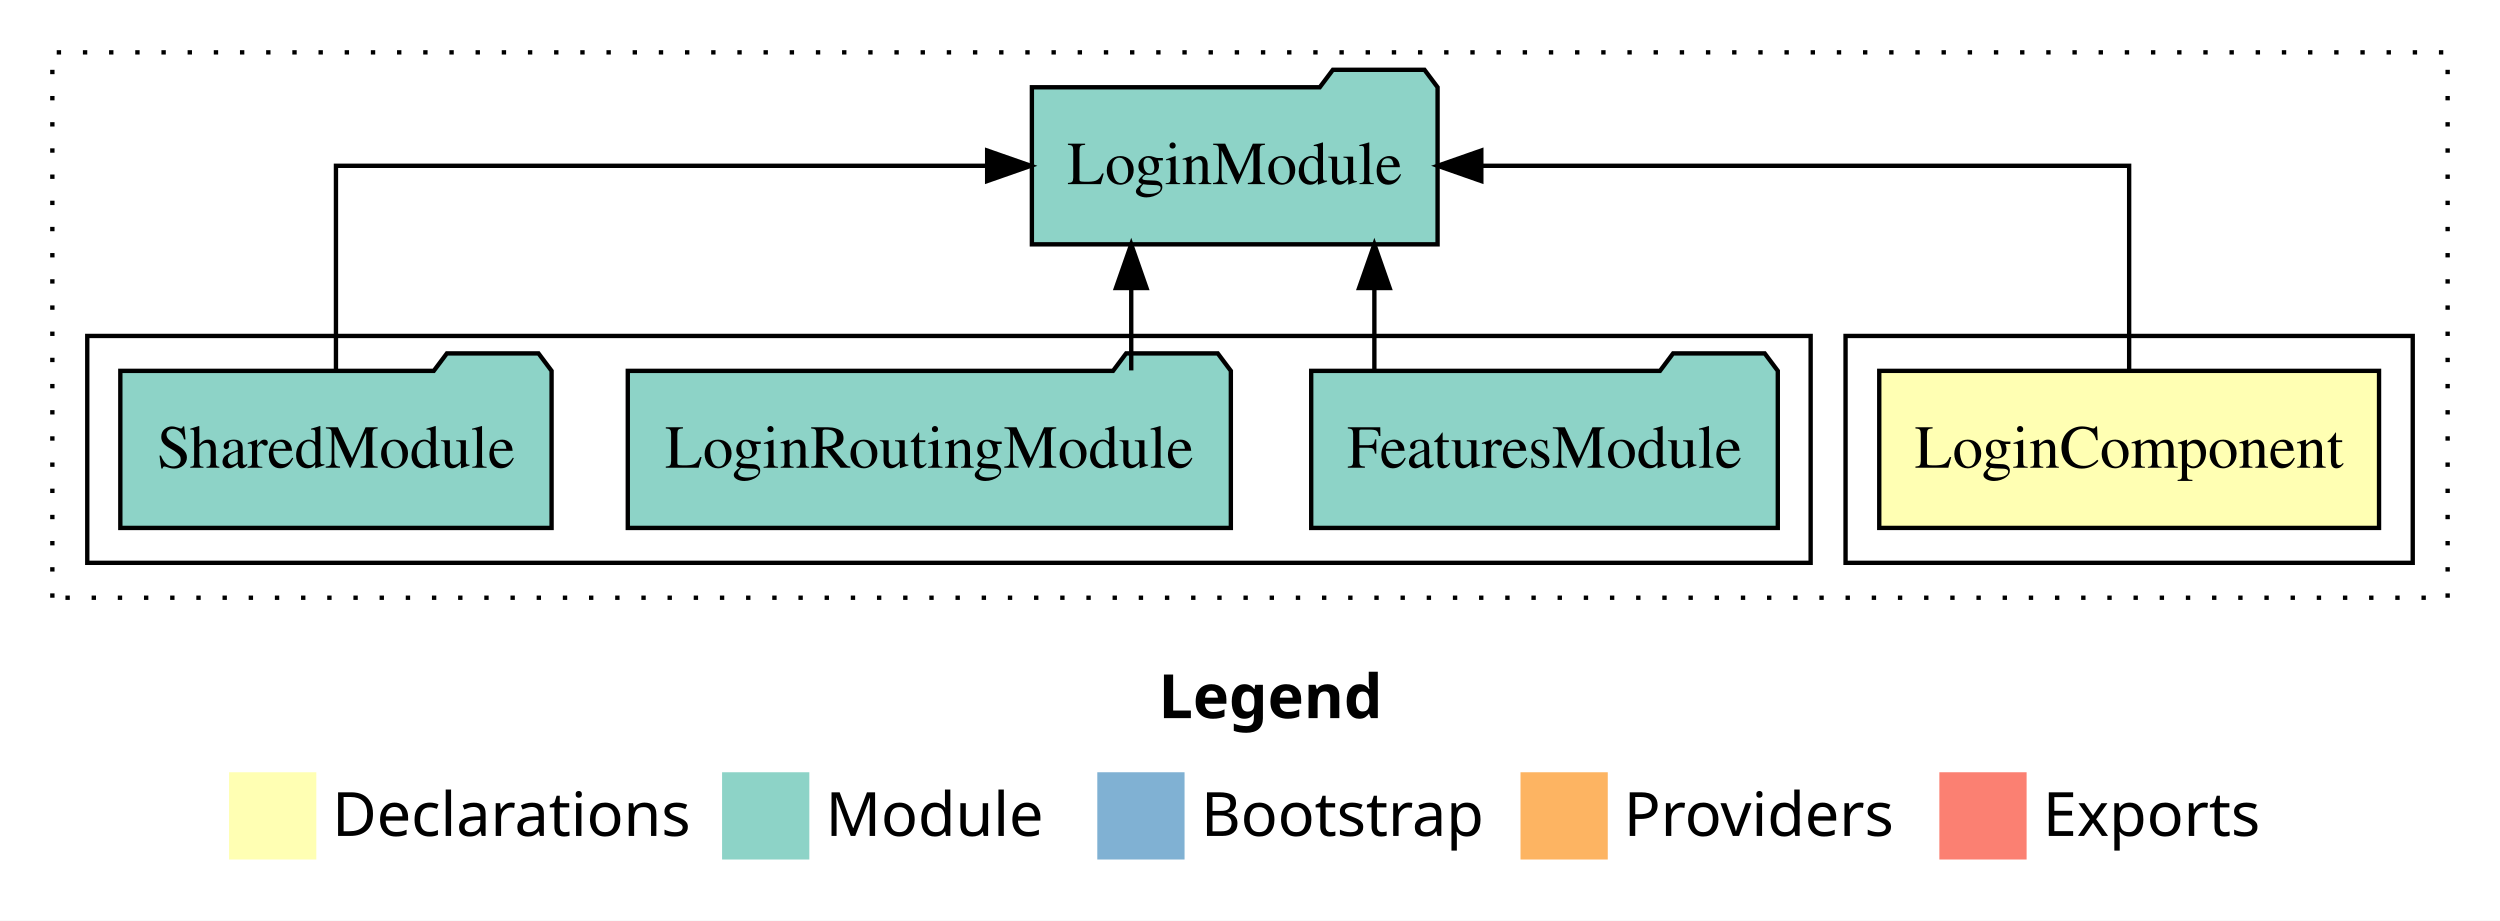
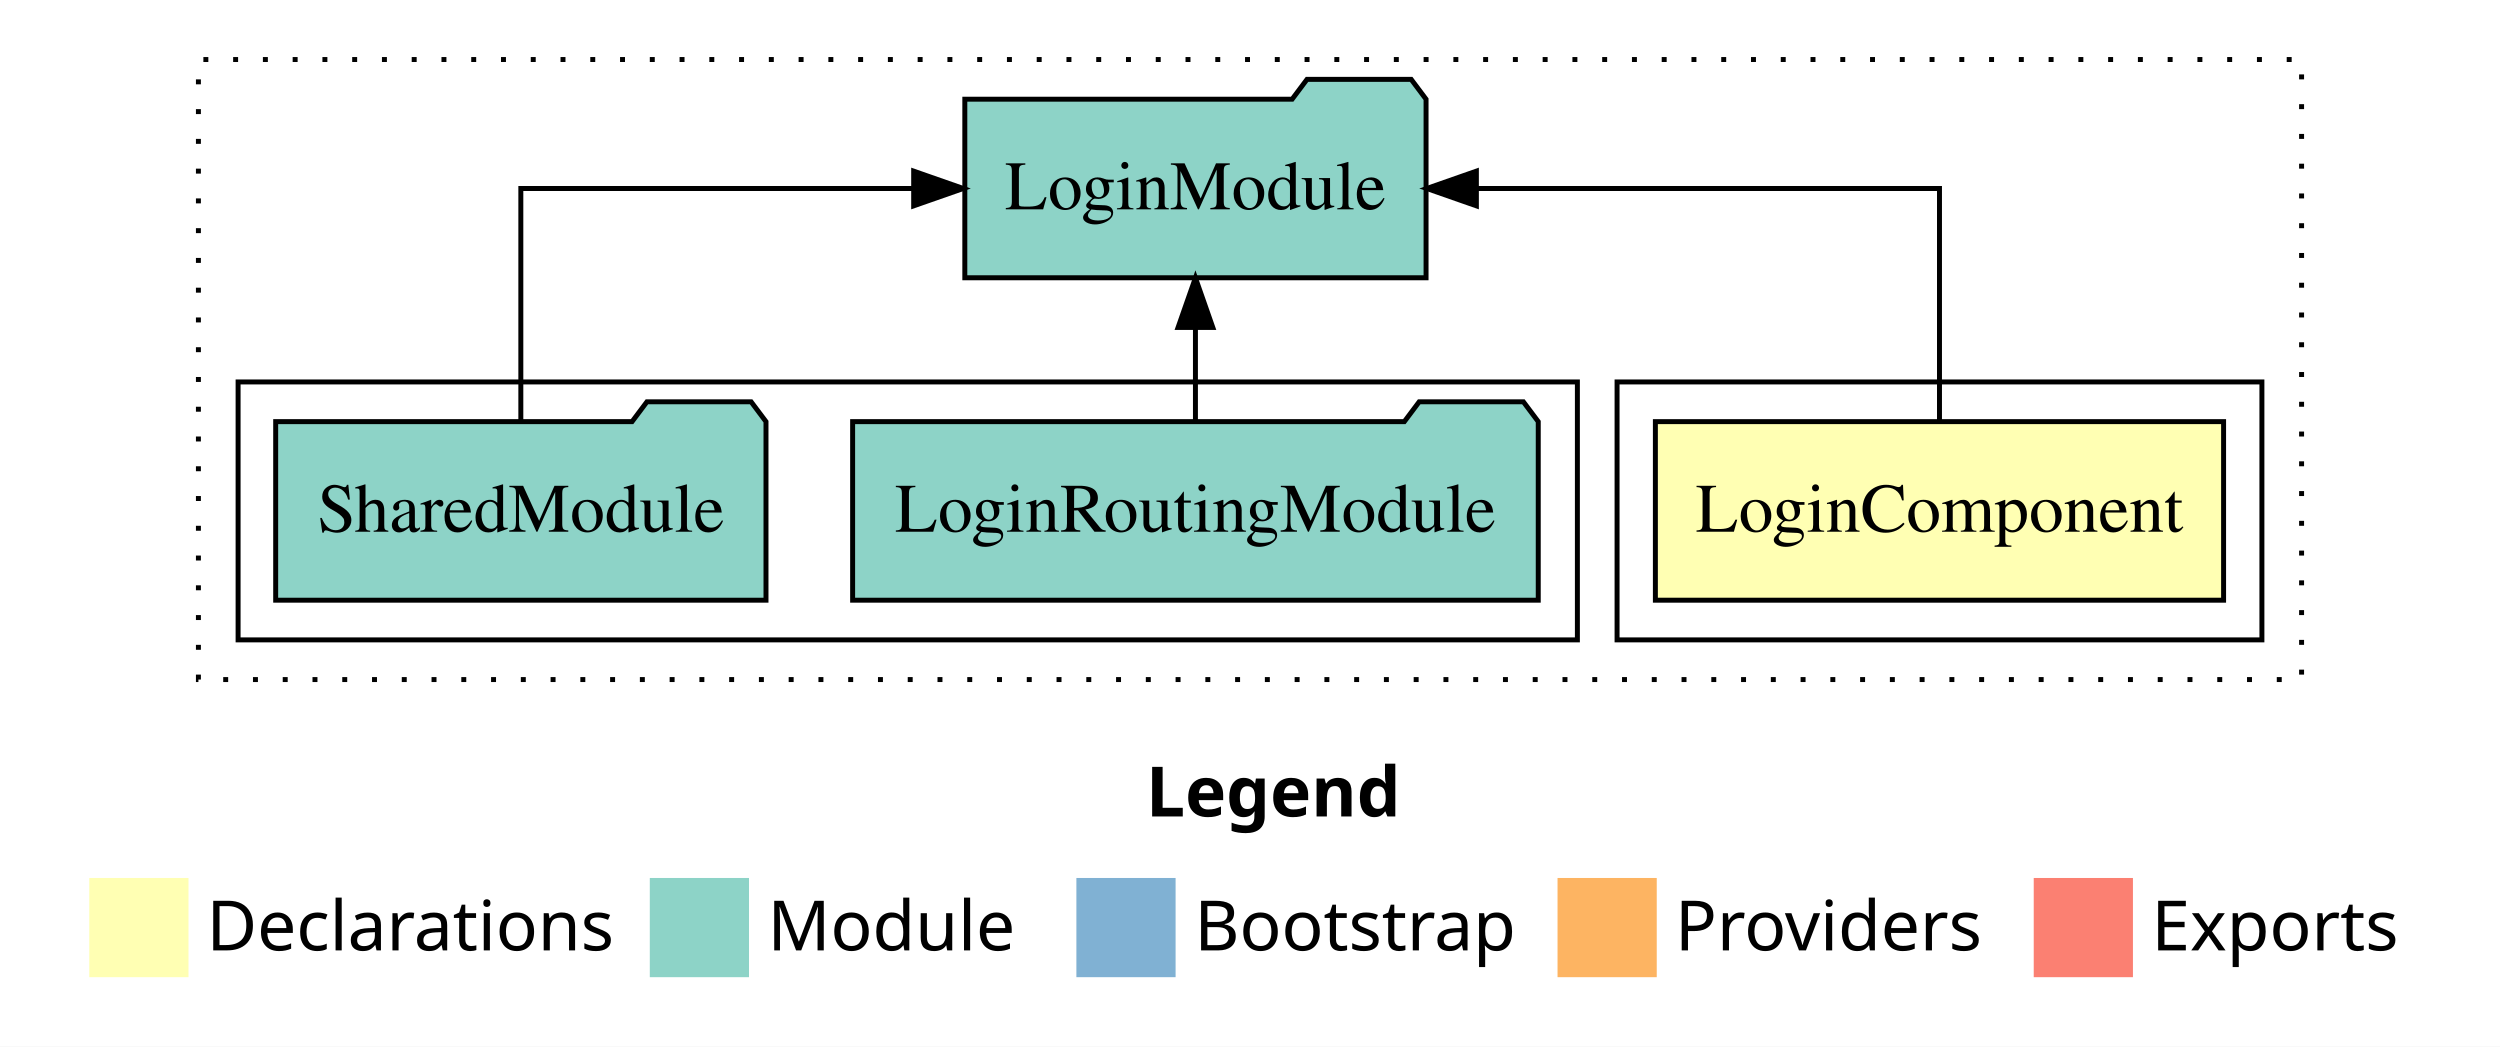
- <svg xmlns="http://www.w3.org/2000/svg" width="573pt" height="211pt" viewBox="0.00 0.00 573.00 211.00">
+ <svg xmlns="http://www.w3.org/2000/svg" width="504pt" height="211pt" viewBox="0.00 0.00 504.00 211.00">
  <g id="graph0" class="graph" transform="scale(1 1) rotate(0) translate(4 207)">
-     <polygon fill="#ffffff" stroke="transparent" points="-4,4 -4,-207 569,-207 569,4 -4,4" />
-     <text text-anchor="start" x="261.509" y="-42.4" font-family="sans-serif" font-weight="bold" font-size="14.00" fill="#000000">Legend</text>
-     <polygon fill="#ffffb3" stroke="transparent" points="48.5,-10 48.5,-30 68.5,-30 68.5,-10 48.5,-10" />
-     <text text-anchor="start" x="72.129" y="-15.4" font-family="sans-serif" font-size="14.00" fill="#000000">  Declarations</text>
-     <polygon fill="#8dd3c7" stroke="transparent" points="161.5,-10 161.5,-30 181.5,-30 181.5,-10 161.5,-10" />
-     <text text-anchor="start" x="185.225" y="-15.4" font-family="sans-serif" font-size="14.00" fill="#000000">  Module</text>
-     <polygon fill="#80b1d3" stroke="transparent" points="247.5,-10 247.5,-30 267.5,-30 267.5,-10 247.5,-10" />
-     <text text-anchor="start" x="271.281" y="-15.4" font-family="sans-serif" font-size="14.00" fill="#000000">  Bootstrap</text>
-     <polygon fill="#fdb462" stroke="transparent" points="344.5,-10 344.5,-30 364.5,-30 364.5,-10 344.5,-10" />
-     <text text-anchor="start" x="368.173" y="-15.4" font-family="sans-serif" font-size="14.00" fill="#000000">  Providers</text>
-     <polygon fill="#fb8072" stroke="transparent" points="440.5,-10 440.5,-30 460.5,-30 460.5,-10 440.5,-10" />
-     <text text-anchor="start" x="464.226" y="-15.4" font-family="sans-serif" font-size="14.00" fill="#000000">  Exports</text>
+     <polygon fill="#ffffff" stroke="transparent" points="-4,4 -4,-207 500,-207 500,4 -4,4" />
+     <text text-anchor="start" x="227.009" y="-42.4" font-family="sans-serif" font-weight="bold" font-size="14.00" fill="#000000">Legend</text>
+     <polygon fill="#ffffb3" stroke="transparent" points="14,-10 14,-30 34,-30 34,-10 14,-10" />
+     <text text-anchor="start" x="37.629" y="-15.4" font-family="sans-serif" font-size="14.00" fill="#000000">  Declarations</text>
+     <polygon fill="#8dd3c7" stroke="transparent" points="127,-10 127,-30 147,-30 147,-10 127,-10" />
+     <text text-anchor="start" x="150.725" y="-15.4" font-family="sans-serif" font-size="14.00" fill="#000000">  Module</text>
+     <polygon fill="#80b1d3" stroke="transparent" points="213,-10 213,-30 233,-30 233,-10 213,-10" />
+     <text text-anchor="start" x="236.781" y="-15.4" font-family="sans-serif" font-size="14.00" fill="#000000">  Bootstrap</text>
+     <polygon fill="#fdb462" stroke="transparent" points="310,-10 310,-30 330,-30 330,-10 310,-10" />
+     <text text-anchor="start" x="333.673" y="-15.4" font-family="sans-serif" font-size="14.00" fill="#000000">  Providers</text>
+     <polygon fill="#fb8072" stroke="transparent" points="406,-10 406,-30 426,-30 426,-10 406,-10" />
+     <text text-anchor="start" x="429.726" y="-15.4" font-family="sans-serif" font-size="14.00" fill="#000000">  Exports</text>
    <g id="clust1" class="cluster">
-       <polygon fill="none" stroke="#000000" stroke-dasharray="1,5" points="8,-70 8,-195 557,-195 557,-70 8,-70" />
+       <polygon fill="none" stroke="#000000" stroke-dasharray="1,5" points="36,-70 36,-195 460,-195 460,-70 36,-70" />
    </g>
    <g id="clust2" class="cluster">
-       <polygon fill="none" stroke="#000000" points="419,-78 419,-130 549,-130 549,-78 419,-78" />
+       <polygon fill="none" stroke="#000000" points="322,-78 322,-130 452,-130 452,-78 322,-78" />
    </g>
    <g id="clust4" class="cluster">
-       <polygon fill="none" stroke="#000000" points="16,-78 16,-130 411,-130 411,-78 16,-78" />
+       <polygon fill="none" stroke="#000000" points="44,-78 44,-130 314,-130 314,-78 44,-78" />
    </g>
    <g id="node1" class="node">
-       <polygon fill="#ffffb3" stroke="#000000" points="541.276,-122 426.724,-122 426.724,-86 541.276,-86 541.276,-122" />
-       <text text-anchor="middle" x="484" y="-99.8" font-family="Times,serif" font-size="14.00" fill="#000000">LoginComponent</text>
+       <polygon fill="#ffffb3" stroke="#000000" points="444.276,-122 329.724,-122 329.724,-86 444.276,-86 444.276,-122" />
+       <text text-anchor="middle" x="387" y="-99.8" font-family="Times,serif" font-size="14.00" fill="#000000">LoginComponent</text>
    </g>
    <g id="node2" class="node">
-       <polygon fill="#8dd3c7" stroke="#000000" points="325.493,-187 322.493,-191 301.493,-191 298.493,-187 232.507,-187 232.507,-151 325.493,-151 325.493,-187" />
-       <text text-anchor="middle" x="279" y="-164.8" font-family="Times,serif" font-size="14.00" fill="#000000">LoginModule</text>
+       <polygon fill="#8dd3c7" stroke="#000000" points="283.493,-187 280.493,-191 259.493,-191 256.493,-187 190.507,-187 190.507,-151 283.493,-151 283.493,-187" />
+       <text text-anchor="middle" x="237" y="-164.8" font-family="Times,serif" font-size="14.00" fill="#000000">LoginModule</text>
    </g>
    <g id="edge1" class="edge">
-       <path fill="none" stroke="#000000" d="M484,-122.106C484,-141.339 484,-169 484,-169 484,-169 335.518,-169 335.518,-169" />
-       <polygon fill="#000000" stroke="#000000" points="335.518,-165.5 325.518,-169 335.518,-172.5 335.518,-165.5" />
+       <path fill="none" stroke="#000000" d="M387,-122.106C387,-141.339 387,-169 387,-169 387,-169 293.639,-169 293.639,-169" />
+       <polygon fill="#000000" stroke="#000000" points="293.639,-165.5 283.639,-169 293.639,-172.5 293.639,-165.5" />
    </g>
    <g id="node3" class="node">
-       <polygon fill="#8dd3c7" stroke="#000000" points="403.472,-122 400.472,-126 379.472,-126 376.472,-122 296.528,-122 296.528,-86 403.472,-86 403.472,-122" />
-       <text text-anchor="middle" x="350" y="-99.8" font-family="Times,serif" font-size="14.00" fill="#000000">FeaturesModule</text>
+       <polygon fill="#8dd3c7" stroke="#000000" points="306.111,-122 303.111,-126 282.111,-126 279.111,-122 167.889,-122 167.889,-86 306.111,-86 306.111,-122" />
+       <text text-anchor="middle" x="237" y="-99.8" font-family="Times,serif" font-size="14.00" fill="#000000">LoginRoutingModule</text>
    </g>
    <g id="edge2" class="edge">
-       <path fill="none" stroke="#000000" d="M311.005,-122.106C311.005,-122.106 311.005,-140.991 311.005,-140.991" />
-       <polygon fill="#000000" stroke="#000000" points="307.505,-140.991 311.005,-150.991 314.505,-140.991 307.505,-140.991" />
+       <path fill="none" stroke="#000000" d="M237,-122.106C237,-122.106 237,-140.991 237,-140.991" />
+       <polygon fill="#000000" stroke="#000000" points="233.5,-140.991 237,-150.991 240.5,-140.991 233.5,-140.991" />
    </g>
    <g id="node4" class="node">
-       <polygon fill="#8dd3c7" stroke="#000000" points="278.111,-122 275.111,-126 254.111,-126 251.111,-122 139.889,-122 139.889,-86 278.111,-86 278.111,-122" />
-       <text text-anchor="middle" x="209" y="-99.8" font-family="Times,serif" font-size="14.00" fill="#000000">LoginRoutingModule</text>
+       <polygon fill="#8dd3c7" stroke="#000000" points="150.423,-122 147.423,-126 126.423,-126 123.423,-122 51.577,-122 51.577,-86 150.423,-86 150.423,-122" />
+       <text text-anchor="middle" x="101" y="-99.8" font-family="Times,serif" font-size="14.00" fill="#000000">SharedModule</text>
    </g>
    <g id="edge3" class="edge">
-       <path fill="none" stroke="#000000" d="M255.28,-122.106C255.28,-122.106 255.28,-140.991 255.28,-140.991" />
-       <polygon fill="#000000" stroke="#000000" points="251.78,-140.991 255.28,-150.991 258.779,-140.991 251.78,-140.991" />
-     </g>
-     <g id="node5" class="node">
-       <polygon fill="#8dd3c7" stroke="#000000" points="122.423,-122 119.423,-126 98.423,-126 95.423,-122 23.577,-122 23.577,-86 122.423,-86 122.423,-122" />
-       <text text-anchor="middle" x="73" y="-99.8" font-family="Times,serif" font-size="14.00" fill="#000000">SharedModule</text>
-     </g>
-     <g id="edge4" class="edge">
-       <path fill="none" stroke="#000000" d="M73,-122.106C73,-141.339 73,-169 73,-169 73,-169 222.255,-169 222.255,-169" />
-       <polygon fill="#000000" stroke="#000000" points="222.255,-172.5 232.255,-169 222.255,-165.5 222.255,-172.5" />
+       <path fill="none" stroke="#000000" d="M101,-122.106C101,-141.339 101,-169 101,-169 101,-169 180.196,-169 180.196,-169" />
+       <polygon fill="#000000" stroke="#000000" points="180.197,-172.5 190.196,-169 180.196,-165.5 180.197,-172.5" />
    </g>
  </g>
</svg>
